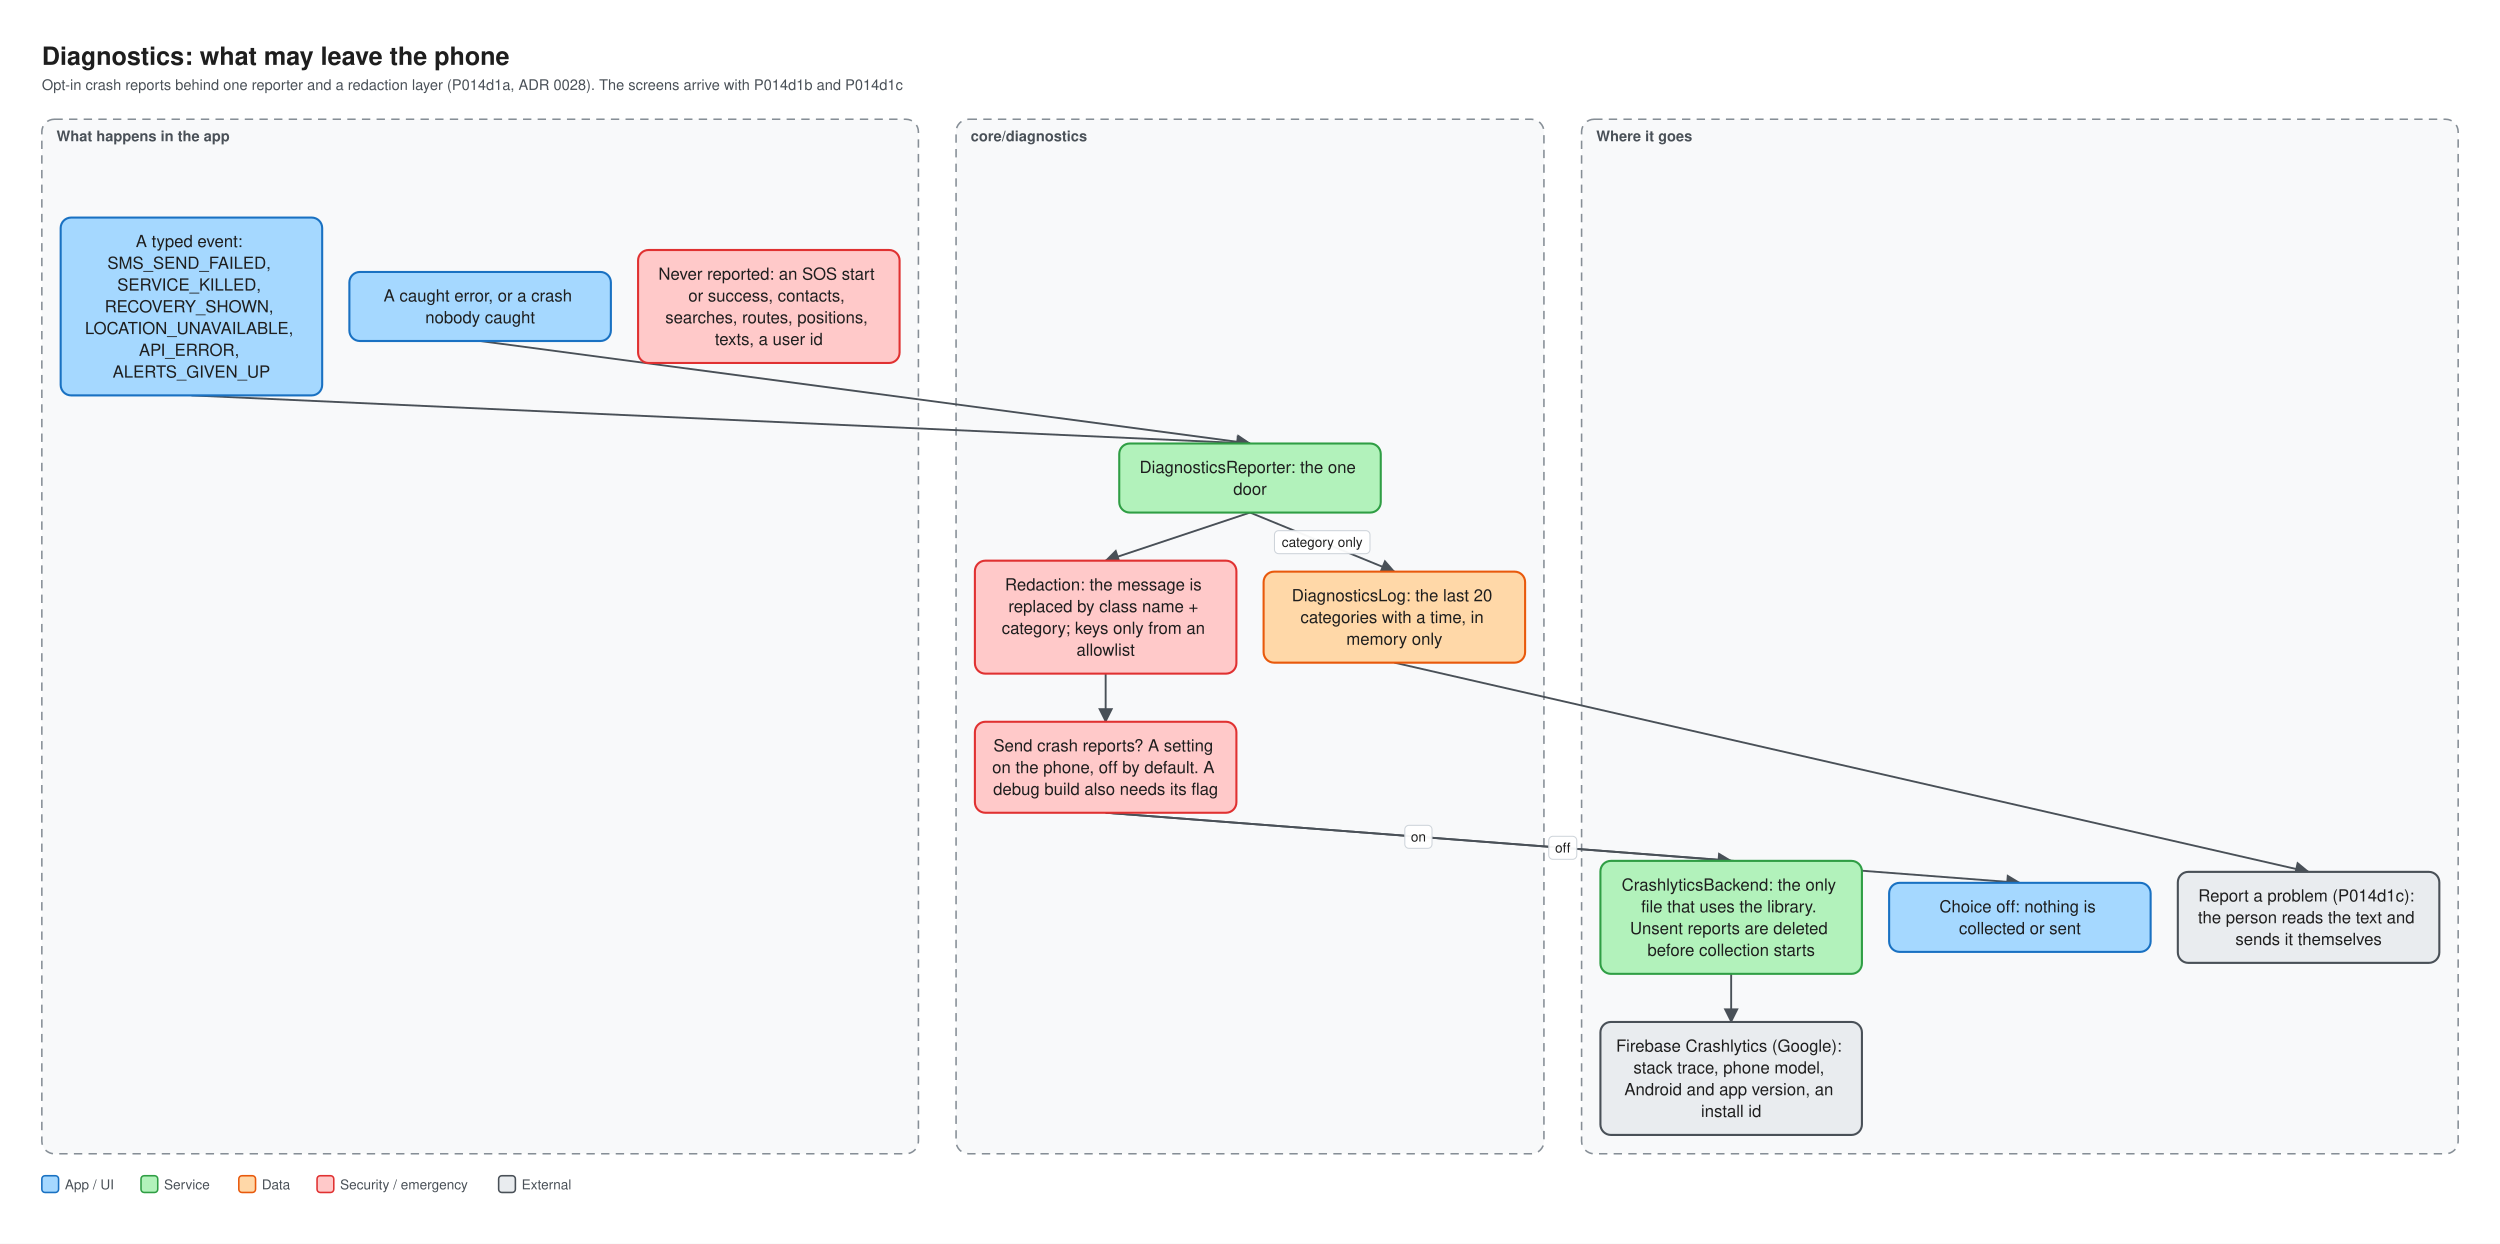
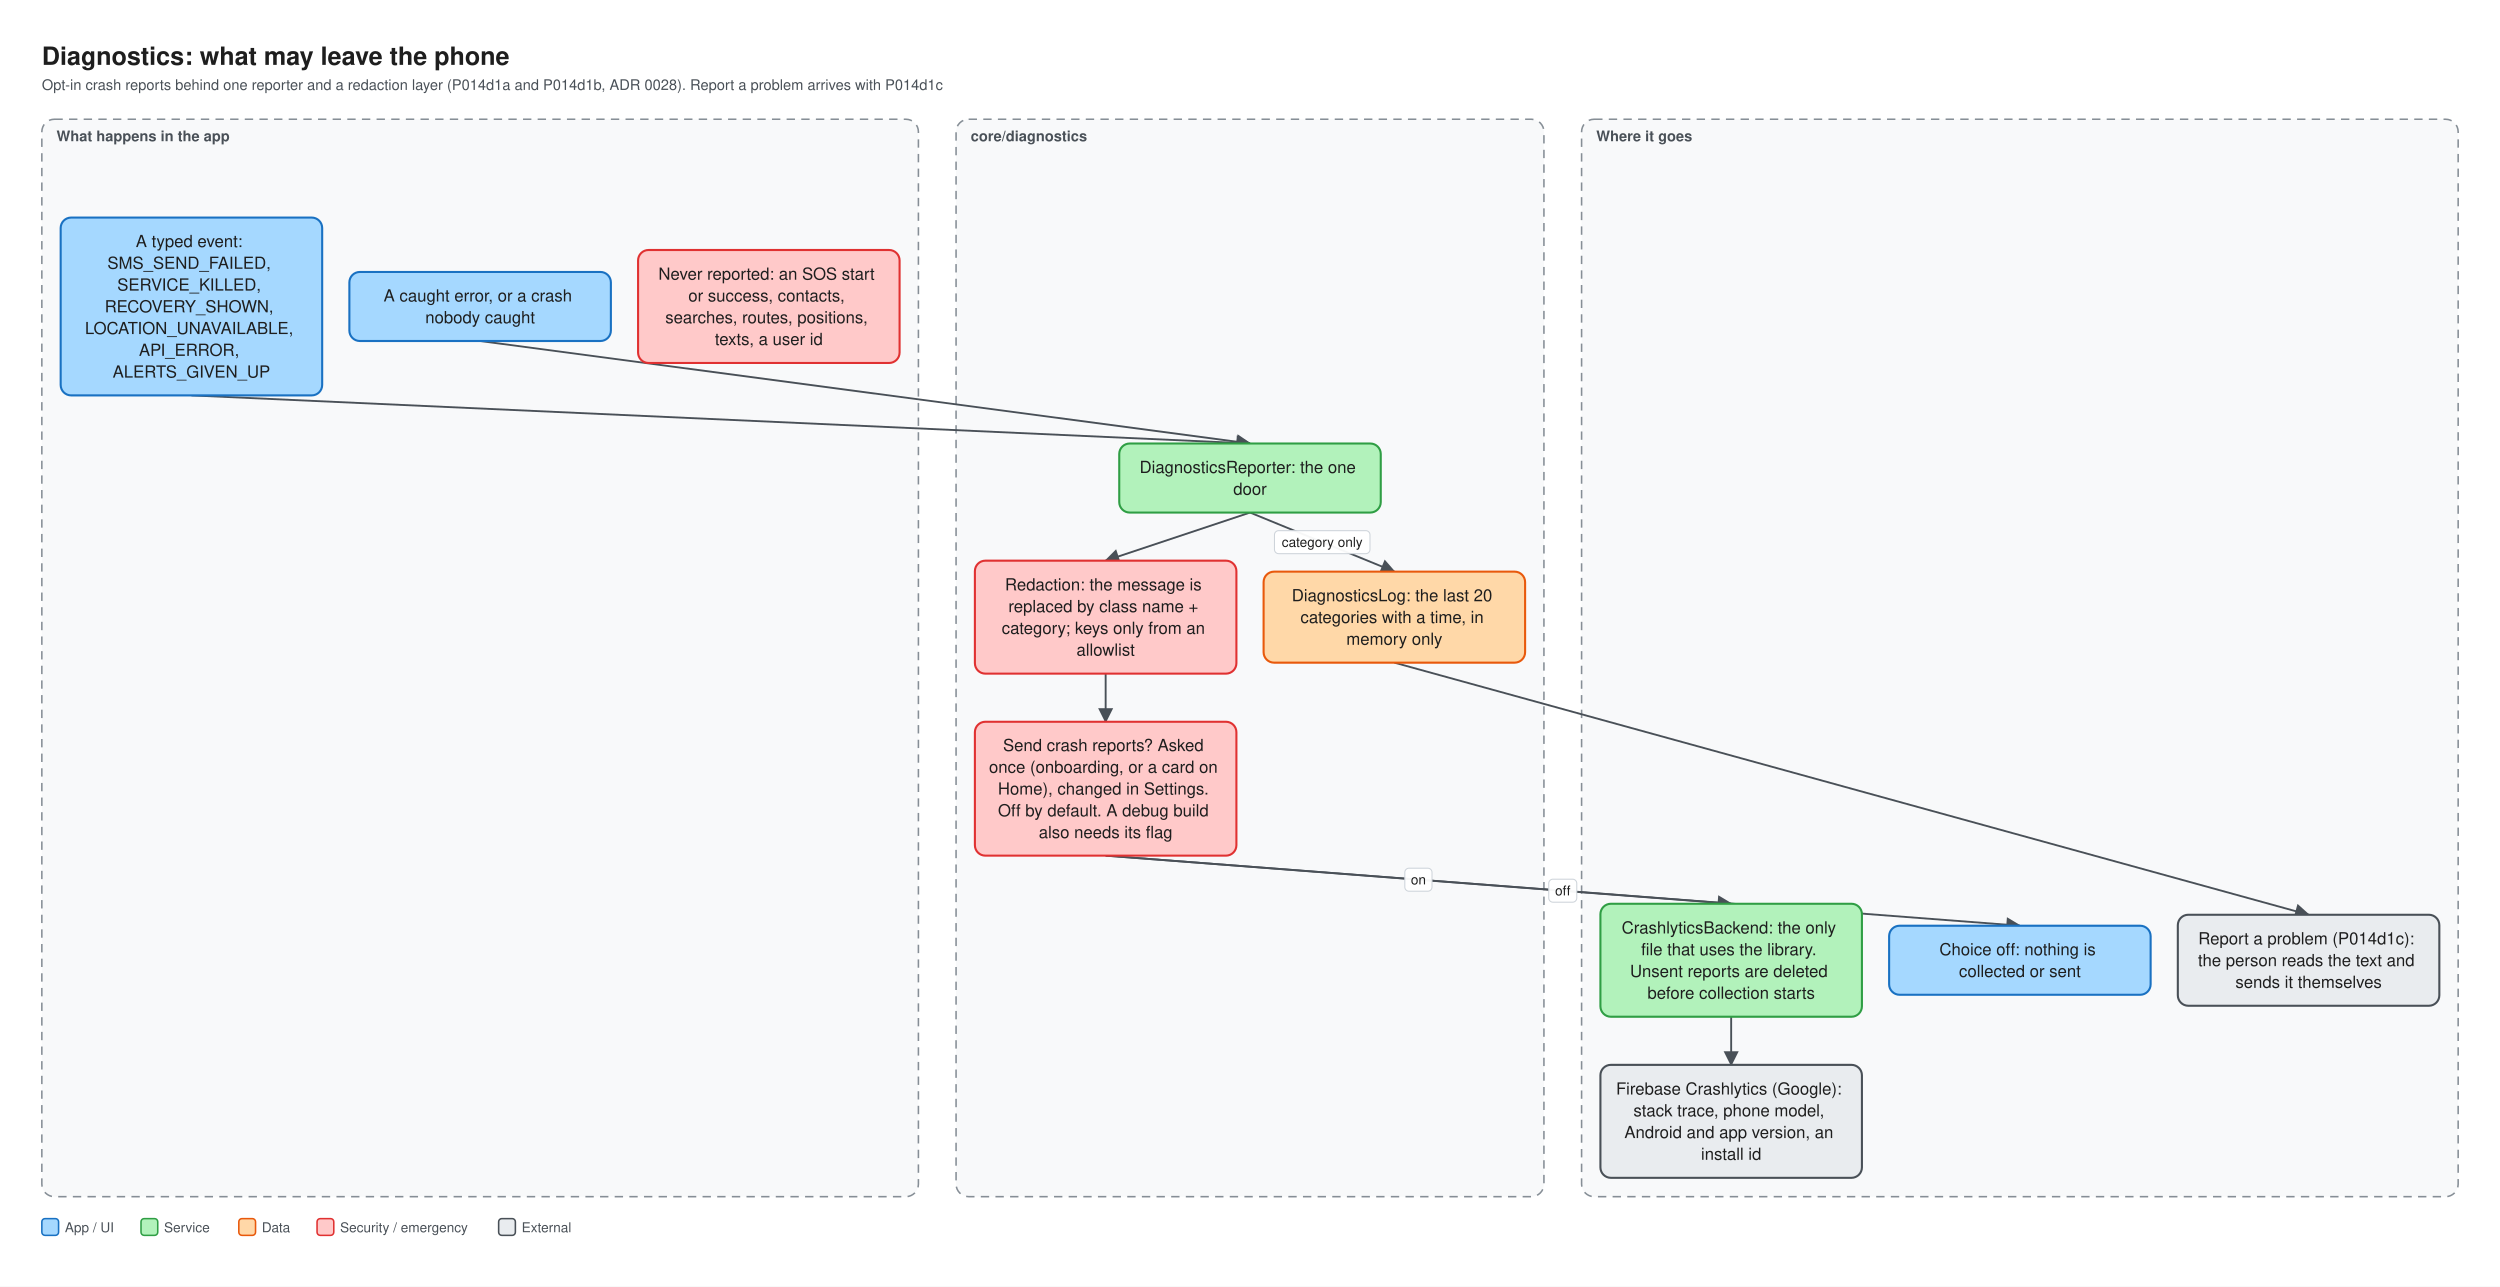
- <svg xmlns="http://www.w3.org/2000/svg" width="2390" height="1189" viewBox="0 0 2390 1189" font-family="Helvetica, Arial, sans-serif">
+ <svg xmlns="http://www.w3.org/2000/svg" width="2390" height="1230" viewBox="0 0 2390 1230" font-family="Helvetica, Arial, sans-serif">
  <defs>
    <marker id="arrow" viewBox="0 0 10 10" refX="9" refY="5" markerWidth="8" markerHeight="8" orient="auto">
      <path d="M0,0 L10,5 L0,10 z" fill="#495057" />
    </marker>
  </defs>
  <rect width="100%" height="100%" fill="#ffffff" />
  <text x="40" y="62" font-size="24" font-weight="700" fill="#1e1e1e">Diagnostics: what may leave the phone</text>
-   <text x="40" y="86" font-size="14" fill="#495057">Opt-in crash reports behind one reporter and a redaction layer (P014d1a, ADR 0028). The screens arrive with P014d1b and P014d1c</text>
-   <rect x="40" y="114" width="838" height="989" rx="12" fill="#f8f9fa" stroke="#868e96" stroke-width="1.5" stroke-dasharray="8 6" />
+   <text x="40" y="86" font-size="14" fill="#495057">Opt-in crash reports behind one reporter and a redaction layer (P014d1a and P014d1b, ADR 0028). Report a problem arrives with P014d1c</text>
+   <rect x="40" y="114" width="838" height="1030" rx="12" fill="#f8f9fa" stroke="#868e96" stroke-width="1.5" stroke-dasharray="8 6" />
  <text x="54" y="135" font-size="14" font-weight="700" fill="#495057">What happens in the app</text>
-   <rect x="914" y="114" width="562" height="989" rx="12" fill="#f8f9fa" stroke="#868e96" stroke-width="1.5" stroke-dasharray="8 6" />
+   <rect x="914" y="114" width="562" height="1030" rx="12" fill="#f8f9fa" stroke="#868e96" stroke-width="1.5" stroke-dasharray="8 6" />
  <text x="928" y="135" font-size="14" font-weight="700" fill="#495057">core/diagnostics</text>
-   <rect x="1512" y="114" width="838" height="989" rx="12" fill="#f8f9fa" stroke="#868e96" stroke-width="1.5" stroke-dasharray="8 6" />
+   <rect x="1512" y="114" width="838" height="1030" rx="12" fill="#f8f9fa" stroke="#868e96" stroke-width="1.5" stroke-dasharray="8 6" />
  <text x="1526" y="135" font-size="14" font-weight="700" fill="#495057">Where it goes</text>
  <line x1="183" y1="378" x2="1195" y2="424" stroke="#495057" stroke-width="1.8" marker-end="url(#arrow)" />
  <line x1="459" y1="326" x2="1195" y2="424" stroke="#495057" stroke-width="1.8" marker-end="url(#arrow)" />
  <line x1="1195" y1="490" x2="1057" y2="536" stroke="#495057" stroke-width="1.8" marker-end="url(#arrow)" />
  <line x1="1195" y1="490" x2="1333" y2="546.5" stroke="#495057" stroke-width="1.8" marker-end="url(#arrow)" />
  <line x1="1057" y1="644" x2="1057" y2="690" stroke="#495057" stroke-width="1.8" marker-end="url(#arrow)" />
-   <line x1="1057" y1="777" x2="1655" y2="823" stroke="#495057" stroke-width="1.8" marker-end="url(#arrow)" />
-   <line x1="1057" y1="777" x2="1931" y2="844" stroke="#495057" stroke-width="1.8" marker-end="url(#arrow)" />
-   <line x1="1655" y1="931" x2="1655" y2="977" stroke="#495057" stroke-width="1.8" marker-end="url(#arrow)" />
-   <line x1="1333" y1="633.5" x2="2207" y2="833.5" stroke="#495057" stroke-width="1.8" marker-end="url(#arrow)" />
+   <line x1="1057" y1="818" x2="1655" y2="864" stroke="#495057" stroke-width="1.8" marker-end="url(#arrow)" />
+   <line x1="1057" y1="818" x2="1931" y2="885" stroke="#495057" stroke-width="1.8" marker-end="url(#arrow)" />
+   <line x1="1655" y1="972" x2="1655" y2="1018" stroke="#495057" stroke-width="1.8" marker-end="url(#arrow)" />
+   <line x1="1333" y1="633.5" x2="2207" y2="874.5" stroke="#495057" stroke-width="1.8" marker-end="url(#arrow)" />
  <rect x="58" y="208" width="250" height="170" rx="10" fill="#a5d8ff" stroke="#1971c2" stroke-width="2" />
  <text x="183" font-size="16" fill="#1e1e1e" text-anchor="middle">
    <tspan x="183" y="236.2">A typed event:</tspan>
    <tspan x="183" y="257">SMS_SEND_FAILED,</tspan>
    <tspan x="183" y="277.8">SERVICE_KILLED,</tspan>
    <tspan x="183" y="298.6">RECOVERY_SHOWN,</tspan>
    <tspan x="183" y="319.4">LOCATION_UNAVAILABLE,</tspan>
    <tspan x="183" y="340.2">API_ERROR,</tspan>
    <tspan x="183" y="361">ALERTS_GIVEN_UP</tspan>
  </text>
  <rect x="334" y="260" width="250" height="66" rx="10" fill="#a5d8ff" stroke="#1971c2" stroke-width="2" />
  <text x="459" font-size="16" fill="#1e1e1e" text-anchor="middle">
    <tspan x="459" y="288.2">A caught error, or a crash</tspan>
    <tspan x="459" y="309">nobody caught</tspan>
  </text>
  <rect x="610" y="239" width="250" height="108" rx="10" fill="#ffc9c9" stroke="#e03131" stroke-width="2" />
  <text x="735" font-size="16" fill="#1e1e1e" text-anchor="middle">
    <tspan x="735" y="267.4">Never reported: an SOS start</tspan>
    <tspan x="735" y="288.2">or success, contacts,</tspan>
    <tspan x="735" y="309">searches, routes, positions,</tspan>
    <tspan x="735" y="329.8">texts, a user id</tspan>
  </text>
  <rect x="1070" y="424" width="250" height="66" rx="10" fill="#b2f2bb" stroke="#2f9e44" stroke-width="2" />
  <text x="1195" font-size="16" fill="#1e1e1e" text-anchor="middle">
    <tspan x="1195" y="452.2">DiagnosticsReporter: the one</tspan>
    <tspan x="1195" y="473">door</tspan>
  </text>
  <rect x="932" y="536" width="250" height="108" rx="10" fill="#ffc9c9" stroke="#e03131" stroke-width="2" />
  <text x="1057" font-size="16" fill="#1e1e1e" text-anchor="middle">
    <tspan x="1057" y="564.4">Redaction: the message is</tspan>
    <tspan x="1057" y="585.2">replaced by class name +</tspan>
    <tspan x="1057" y="606">category; keys only from an</tspan>
    <tspan x="1057" y="626.8">allowlist</tspan>
  </text>
-   <rect x="932" y="690" width="250" height="87" rx="10" fill="#ffc9c9" stroke="#e03131" stroke-width="2" />
+   <rect x="932" y="690" width="250" height="128" rx="10" fill="#ffc9c9" stroke="#e03131" stroke-width="2" />
  <text x="1057" font-size="16" fill="#1e1e1e" text-anchor="middle">
-     <tspan x="1057" y="718.3">Send crash reports? A setting</tspan>
-     <tspan x="1057" y="739.1">on the phone, off by default. A</tspan>
-     <tspan x="1057" y="759.9">debug build also needs its flag</tspan>
+     <tspan x="1057" y="718">Send crash reports? Asked</tspan>
+     <tspan x="1057" y="738.8">once (onboarding, or a card on</tspan>
+     <tspan x="1057" y="759.6">Home), changed in Settings.</tspan>
+     <tspan x="1057" y="780.4">Off by default. A debug build</tspan>
+     <tspan x="1057" y="801.2">also needs its flag</tspan>
  </text>
  <rect x="1208" y="546.5" width="250" height="87" rx="10" fill="#ffd8a8" stroke="#e8590c" stroke-width="2" />
  <text x="1333" font-size="16" fill="#1e1e1e" text-anchor="middle">
    <tspan x="1333" y="574.8">DiagnosticsLog: the last 20</tspan>
    <tspan x="1333" y="595.6">categories with a time, in</tspan>
    <tspan x="1333" y="616.4">memory only</tspan>
  </text>
-   <rect x="1530" y="823" width="250" height="108" rx="10" fill="#b2f2bb" stroke="#2f9e44" stroke-width="2" />
+   <rect x="1530" y="864" width="250" height="108" rx="10" fill="#b2f2bb" stroke="#2f9e44" stroke-width="2" />
  <text x="1655" font-size="16" fill="#1e1e1e" text-anchor="middle">
-     <tspan x="1655" y="851.4">CrashlyticsBackend: the only</tspan>
-     <tspan x="1655" y="872.2">file that uses the library.</tspan>
-     <tspan x="1655" y="893">Unsent reports are deleted</tspan>
-     <tspan x="1655" y="913.8">before collection starts</tspan>
+     <tspan x="1655" y="892.4">CrashlyticsBackend: the only</tspan>
+     <tspan x="1655" y="913.2">file that uses the library.</tspan>
+     <tspan x="1655" y="934">Unsent reports are deleted</tspan>
+     <tspan x="1655" y="954.8">before collection starts</tspan>
  </text>
-   <rect x="1530" y="977" width="250" height="108" rx="10" fill="#e9ecef" stroke="#495057" stroke-width="2" />
+   <rect x="1530" y="1018" width="250" height="108" rx="10" fill="#e9ecef" stroke="#495057" stroke-width="2" />
  <text x="1655" font-size="16" fill="#1e1e1e" text-anchor="middle">
-     <tspan x="1655" y="1005.4">Firebase Crashlytics (Google):</tspan>
-     <tspan x="1655" y="1026.2">stack trace, phone model,</tspan>
-     <tspan x="1655" y="1047">Android and app version, an</tspan>
-     <tspan x="1655" y="1067.8">install id</tspan>
+     <tspan x="1655" y="1046.4">Firebase Crashlytics (Google):</tspan>
+     <tspan x="1655" y="1067.2">stack trace, phone model,</tspan>
+     <tspan x="1655" y="1088">Android and app version, an</tspan>
+     <tspan x="1655" y="1108.8">install id</tspan>
  </text>
-   <rect x="1806" y="844" width="250" height="66" rx="10" fill="#a5d8ff" stroke="#1971c2" stroke-width="2" />
+   <rect x="1806" y="885" width="250" height="66" rx="10" fill="#a5d8ff" stroke="#1971c2" stroke-width="2" />
  <text x="1931" font-size="16" fill="#1e1e1e" text-anchor="middle">
-     <tspan x="1931" y="872.2">Choice off: nothing is</tspan>
-     <tspan x="1931" y="893">collected or sent</tspan>
+     <tspan x="1931" y="913.2">Choice off: nothing is</tspan>
+     <tspan x="1931" y="934">collected or sent</tspan>
  </text>
-   <rect x="2082" y="833.5" width="250" height="87" rx="10" fill="#e9ecef" stroke="#495057" stroke-width="2" />
+   <rect x="2082" y="874.5" width="250" height="87" rx="10" fill="#e9ecef" stroke="#495057" stroke-width="2" />
  <text x="2207" font-size="16" fill="#1e1e1e" text-anchor="middle">
-     <tspan x="2207" y="861.8">Report a problem (P014d1c):</tspan>
-     <tspan x="2207" y="882.6">the person reads the text and</tspan>
-     <tspan x="2207" y="903.4">sends it themselves</tspan>
+     <tspan x="2207" y="902.8">Report a problem (P014d1c):</tspan>
+     <tspan x="2207" y="923.6">the person reads the text and</tspan>
+     <tspan x="2207" y="944.4">sends it themselves</tspan>
  </text>
  <rect x="1218.4" y="507.3" width="91.3" height="22" rx="4" fill="#ffffff" fill-opacity="0.95" stroke="#ced4da" stroke-width="1" />
  <text x="1264" y="522.8" font-size="13" fill="#1e1e1e" text-anchor="middle">category only</text>
-   <rect x="1343" y="789" width="26" height="22" rx="4" fill="#ffffff" fill-opacity="0.95" stroke="#ced4da" stroke-width="1" />
-   <text x="1356" y="804.5" font-size="13" fill="#1e1e1e" text-anchor="middle">on</text>
-   <rect x="1480.6" y="799.5" width="26.8" height="22" rx="4" fill="#ffffff" fill-opacity="0.95" stroke="#ced4da" stroke-width="1" />
-   <text x="1494" y="815" font-size="13" fill="#1e1e1e" text-anchor="middle">off</text>
-   <rect x="40" y="1124" width="16" height="16" rx="3" fill="#a5d8ff" stroke="#1971c2" stroke-width="1.5" />
-   <text x="62" y="1137" font-size="13" fill="#495057">App / UI</text>
-   <rect x="134.8" y="1124" width="16" height="16" rx="3" fill="#b2f2bb" stroke="#2f9e44" stroke-width="1.5" />
-   <text x="156.8" y="1137" font-size="13" fill="#495057">Service</text>
-   <rect x="228.3" y="1124" width="16" height="16" rx="3" fill="#ffd8a8" stroke="#e8590c" stroke-width="1.5" />
-   <text x="250.3" y="1137" font-size="13" fill="#495057">Data</text>
-   <rect x="303.1" y="1124" width="16" height="16" rx="3" fill="#ffc9c9" stroke="#e03131" stroke-width="1.5" />
-   <text x="325.1" y="1137" font-size="13" fill="#495057">Security / emergency</text>
-   <rect x="476.7" y="1124" width="16" height="16" rx="3" fill="#e9ecef" stroke="#495057" stroke-width="1.5" />
-   <text x="498.7" y="1137" font-size="13" fill="#495057">External</text>
+   <rect x="1343" y="830" width="26" height="22" rx="4" fill="#ffffff" fill-opacity="0.95" stroke="#ced4da" stroke-width="1" />
+   <text x="1356" y="845.5" font-size="13" fill="#1e1e1e" text-anchor="middle">on</text>
+   <rect x="1480.6" y="840.5" width="26.8" height="22" rx="4" fill="#ffffff" fill-opacity="0.95" stroke="#ced4da" stroke-width="1" />
+   <text x="1494" y="856" font-size="13" fill="#1e1e1e" text-anchor="middle">off</text>
+   <rect x="40" y="1165" width="16" height="16" rx="3" fill="#a5d8ff" stroke="#1971c2" stroke-width="1.5" />
+   <text x="62" y="1178" font-size="13" fill="#495057">App / UI</text>
+   <rect x="134.8" y="1165" width="16" height="16" rx="3" fill="#b2f2bb" stroke="#2f9e44" stroke-width="1.5" />
+   <text x="156.8" y="1178" font-size="13" fill="#495057">Service</text>
+   <rect x="228.3" y="1165" width="16" height="16" rx="3" fill="#ffd8a8" stroke="#e8590c" stroke-width="1.5" />
+   <text x="250.3" y="1178" font-size="13" fill="#495057">Data</text>
+   <rect x="303.1" y="1165" width="16" height="16" rx="3" fill="#ffc9c9" stroke="#e03131" stroke-width="1.5" />
+   <text x="325.1" y="1178" font-size="13" fill="#495057">Security / emergency</text>
+   <rect x="476.7" y="1165" width="16" height="16" rx="3" fill="#e9ecef" stroke="#495057" stroke-width="1.5" />
+   <text x="498.7" y="1178" font-size="13" fill="#495057">External</text>
</svg>
